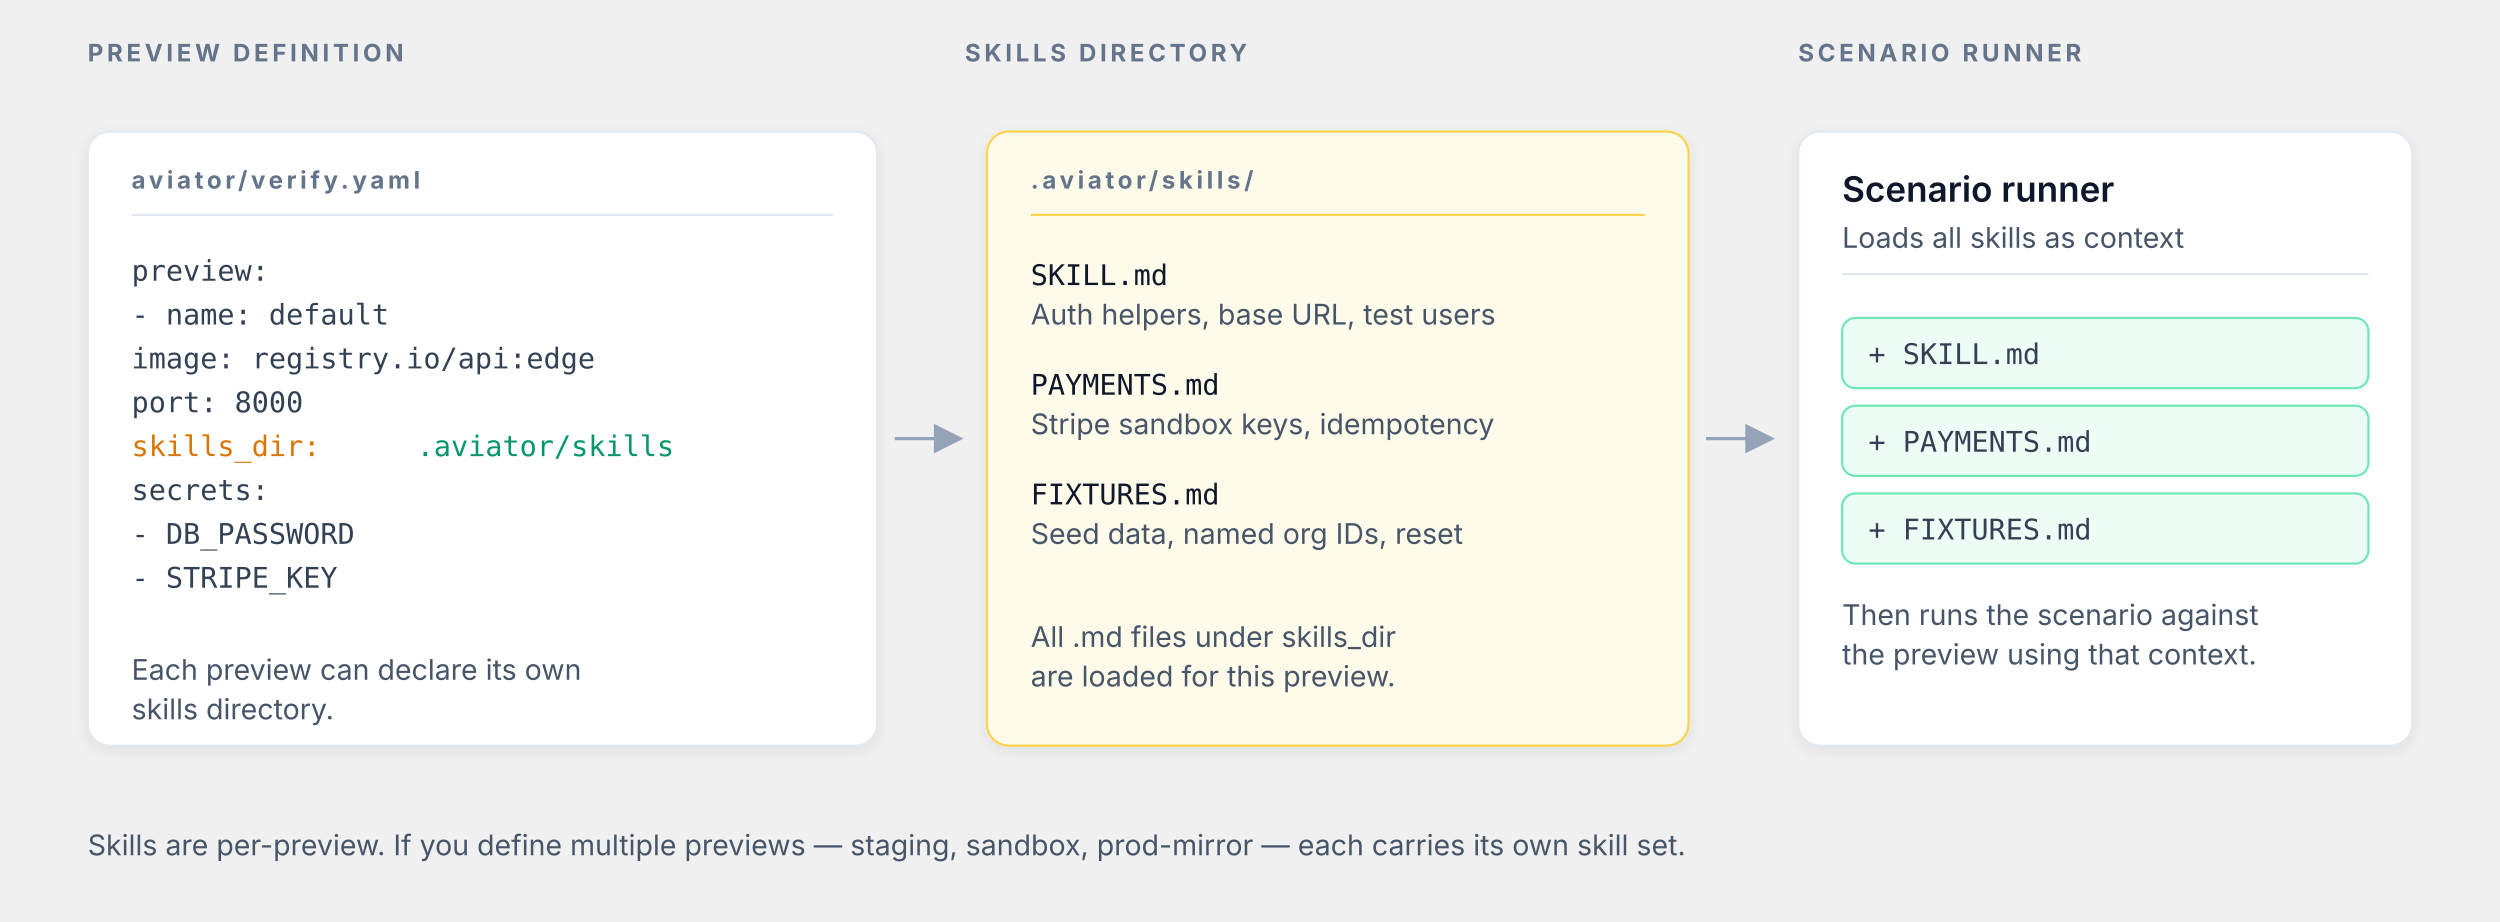
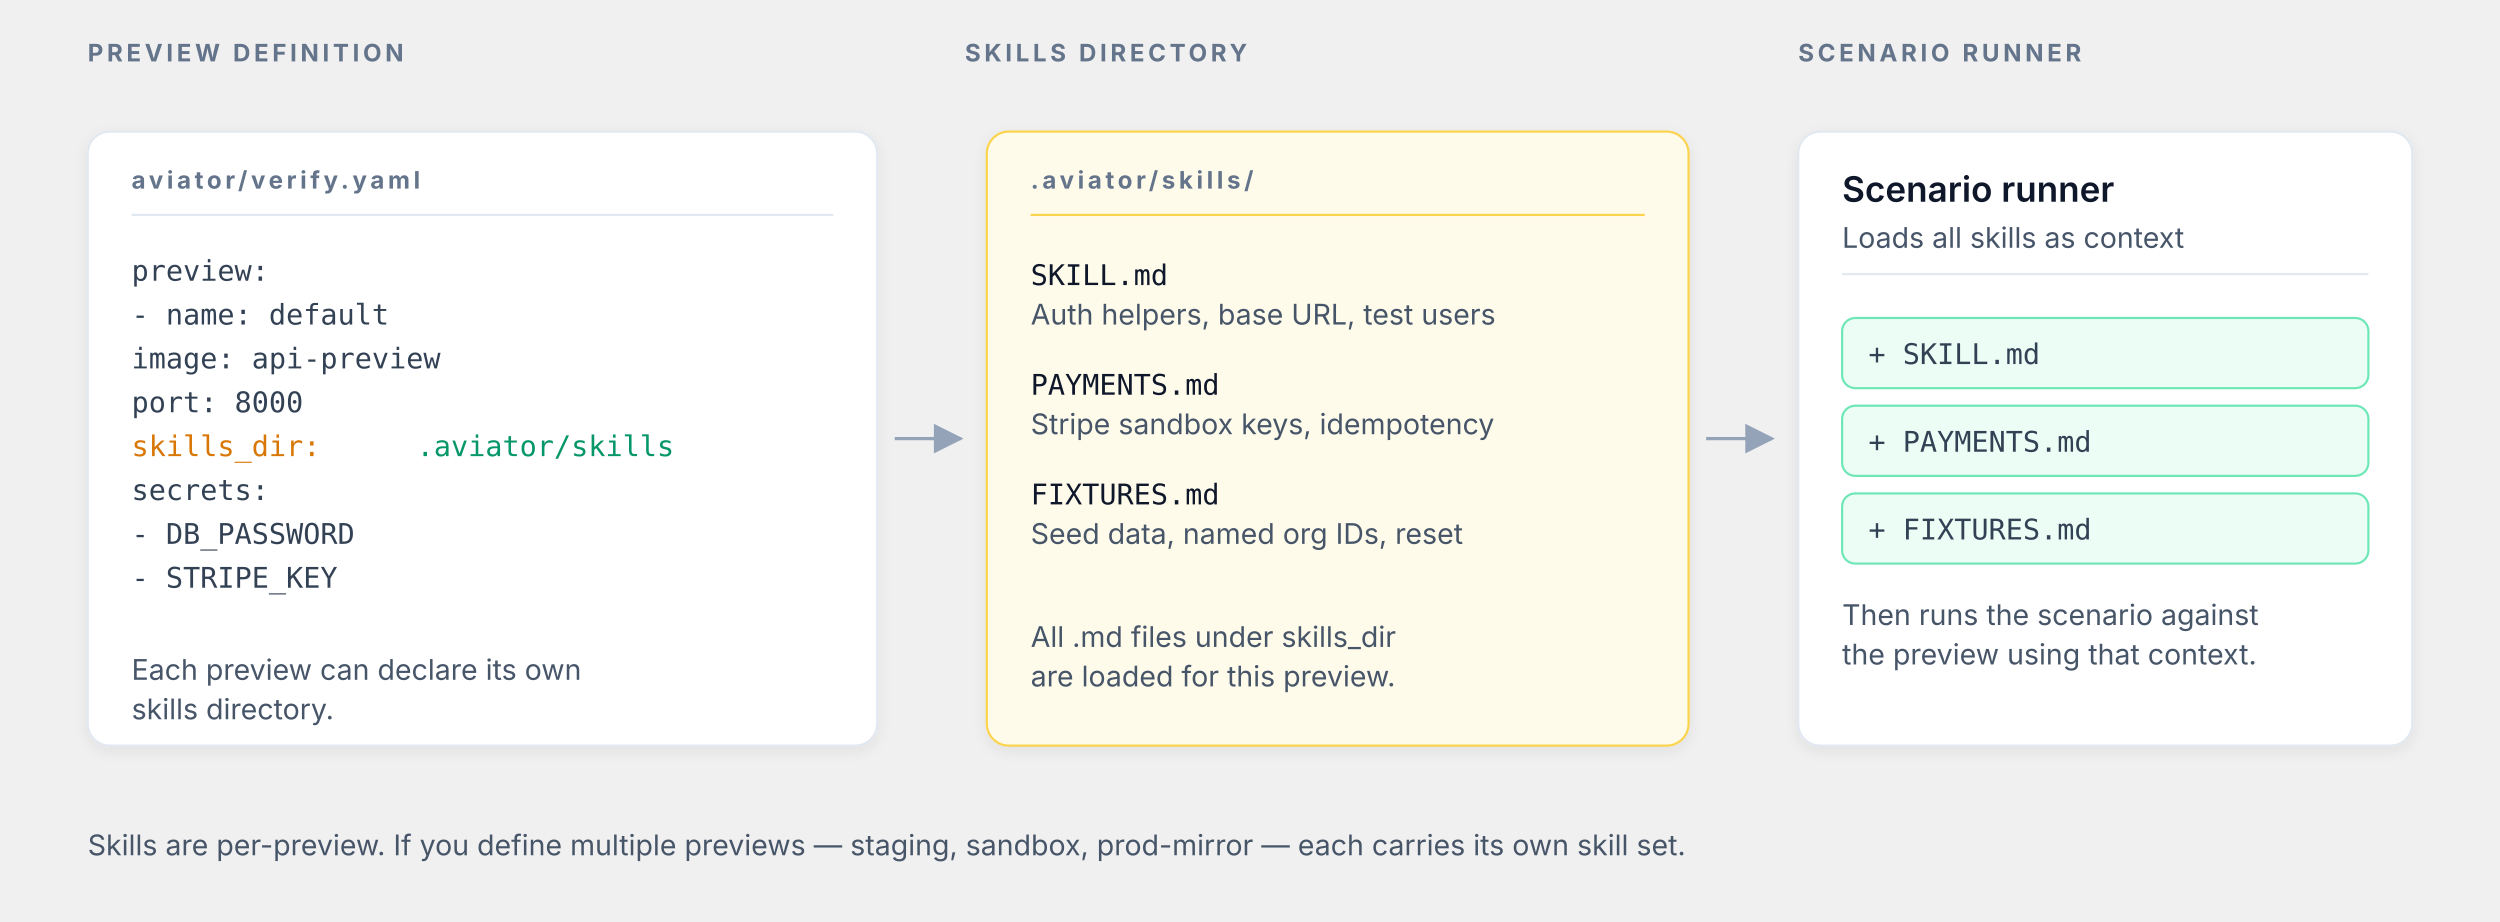
<svg xmlns="http://www.w3.org/2000/svg" viewBox="0 0 1140 420" role="img" aria-labelledby="title desc">
  <defs>
    <filter id="card-shadow" x="-10%" y="-10%" width="120%" height="130%">
      <feDropShadow dx="0" dy="2" stdDeviation="3" flood-opacity="0.07" />
    </filter>
    <marker id="arrow" viewBox="0 0 10 10" refX="9" refY="5" markerWidth="9" markerHeight="9" orient="auto-start-reverse">
      <path d="M 0 0 L 10 5 L 0 10 z" fill="#94a3b8" />
    </marker>
    <style>
      .ttl   { font: 600 16px -apple-system, "Segoe UI", system-ui, sans-serif; fill: #0f172a; }
      .sub   { font: 400 13px -apple-system, "Segoe UI", system-ui, sans-serif; fill: #475569; }
      .head  { font: 700 11px -apple-system, "Segoe UI", system-ui, sans-serif; letter-spacing: 0.15em; fill: #64748b; }
      .mono  { font: 400 13px ui-monospace, SFMono-Regular, Menlo, monospace; fill: #334155; }
      .key   { font: 400 13px ui-monospace, SFMono-Regular, Menlo, monospace; fill: #d97706; }
      .val   { font: 400 13px ui-monospace, SFMono-Regular, Menlo, monospace; fill: #059669; }
      .file  { font: 500 13px ui-monospace, SFMono-Regular, Menlo, monospace; fill: #0f172a; }
      .card  { fill: #ffffff; stroke: #e2e8f0; stroke-width: 1; }
      .accent{ fill: #fffbeb; stroke: #fcd34d; stroke-width: 1; }
      .chip-em { fill: #ecfdf5; stroke: #6ee7b7; stroke-width: 1; }
      .rail  { stroke: #94a3b8; stroke-width: 1.5; fill: none; }
    </style>
  </defs>
  <text class="head" x="40" y="28">PREVIEW DEFINITION</text>
  <text class="head" x="440" y="28">SKILLS DIRECTORY</text>
  <text class="head" x="820" y="28">SCENARIO RUNNER</text>
  <g filter="url(#card-shadow)">
    <rect class="card" x="40" y="60" width="360" height="280" rx="10" />
  </g>
  <text class="head" x="60" y="86" fill="#94a3b8">aviator/verify.yaml</text>
  <line x1="60" y1="98" x2="380" y2="98" stroke="#e2e8f0" />
  <text class="mono" x="60" y="128">preview:</text>
  <text class="mono" x="60" y="148">  - name: default</text>
-   <text class="mono" x="60" y="168">    image: registry.io/api:edge</text>
+   <text class="mono" x="60" y="168">    image: api-preview</text>
  <text class="mono" x="60" y="188">    port: 8000</text>
  <text class="key" x="60" y="208">    skills_dir:</text>
  <text class="val" x="190" y="208">.aviator/skills</text>
  <text class="mono" x="60" y="228">    secrets:</text>
  <text class="mono" x="60" y="248">      - DB_PASSWORD</text>
  <text class="mono" x="60" y="268">      - STRIPE_KEY</text>
  <text class="sub" x="60" y="310">Each preview can declare its own</text>
  <text class="sub" x="60" y="328">skills directory.</text>
  <line class="rail" x1="408" y1="200" x2="438" y2="200" marker-end="url(#arrow)" />
  <g filter="url(#card-shadow)">
    <rect class="accent" x="450" y="60" width="320" height="280" rx="10" />
  </g>
  <text class="head" x="470" y="86" fill="#94a3b8">.aviator/skills/</text>
  <line x1="470" y1="98" x2="750" y2="98" stroke="#fcd34d" />
  <text class="file" x="470" y="130">SKILL.md</text>
  <text class="sub" x="470" y="148">Auth helpers, base URL, test users</text>
  <text class="file" x="470" y="180">PAYMENTS.md</text>
  <text class="sub" x="470" y="198">Stripe sandbox keys, idempotency</text>
  <text class="file" x="470" y="230">FIXTURES.md</text>
  <text class="sub" x="470" y="248">Seed data, named org IDs, reset</text>
  <text class="sub" x="470" y="295" fill="#64748b">All .md files under skills_dir</text>
  <text class="sub" x="470" y="313" fill="#64748b">are loaded for this preview.</text>
  <line class="rail" x1="778" y1="200" x2="808" y2="200" marker-end="url(#arrow)" />
  <g filter="url(#card-shadow)">
    <rect class="card" x="820" y="60" width="280" height="280" rx="10" />
  </g>
  <text class="ttl" x="840" y="92">Scenario runner</text>
  <text class="sub" x="840" y="113">Loads all skills as context</text>
  <line x1="840" y1="125" x2="1080" y2="125" stroke="#e2e8f0" />
  <rect class="chip-em" x="840" y="145" width="240" height="32" rx="6" />
  <text class="mono" x="852" y="166" fill="#065f46">+ SKILL.md</text>
  <rect class="chip-em" x="840" y="185" width="240" height="32" rx="6" />
  <text class="mono" x="852" y="206" fill="#065f46">+ PAYMENTS.md</text>
  <rect class="chip-em" x="840" y="225" width="240" height="32" rx="6" />
  <text class="mono" x="852" y="246" fill="#065f46">+ FIXTURES.md</text>
  <text class="sub" x="840" y="285">Then runs the scenario against</text>
  <text class="sub" x="840" y="303">the preview using that context.</text>
  <text class="sub" x="40" y="390" fill="#64748b">Skills are per-preview. If you define multiple previews — staging, sandbox, prod-mirror — each carries its own skill set.</text>
</svg>
